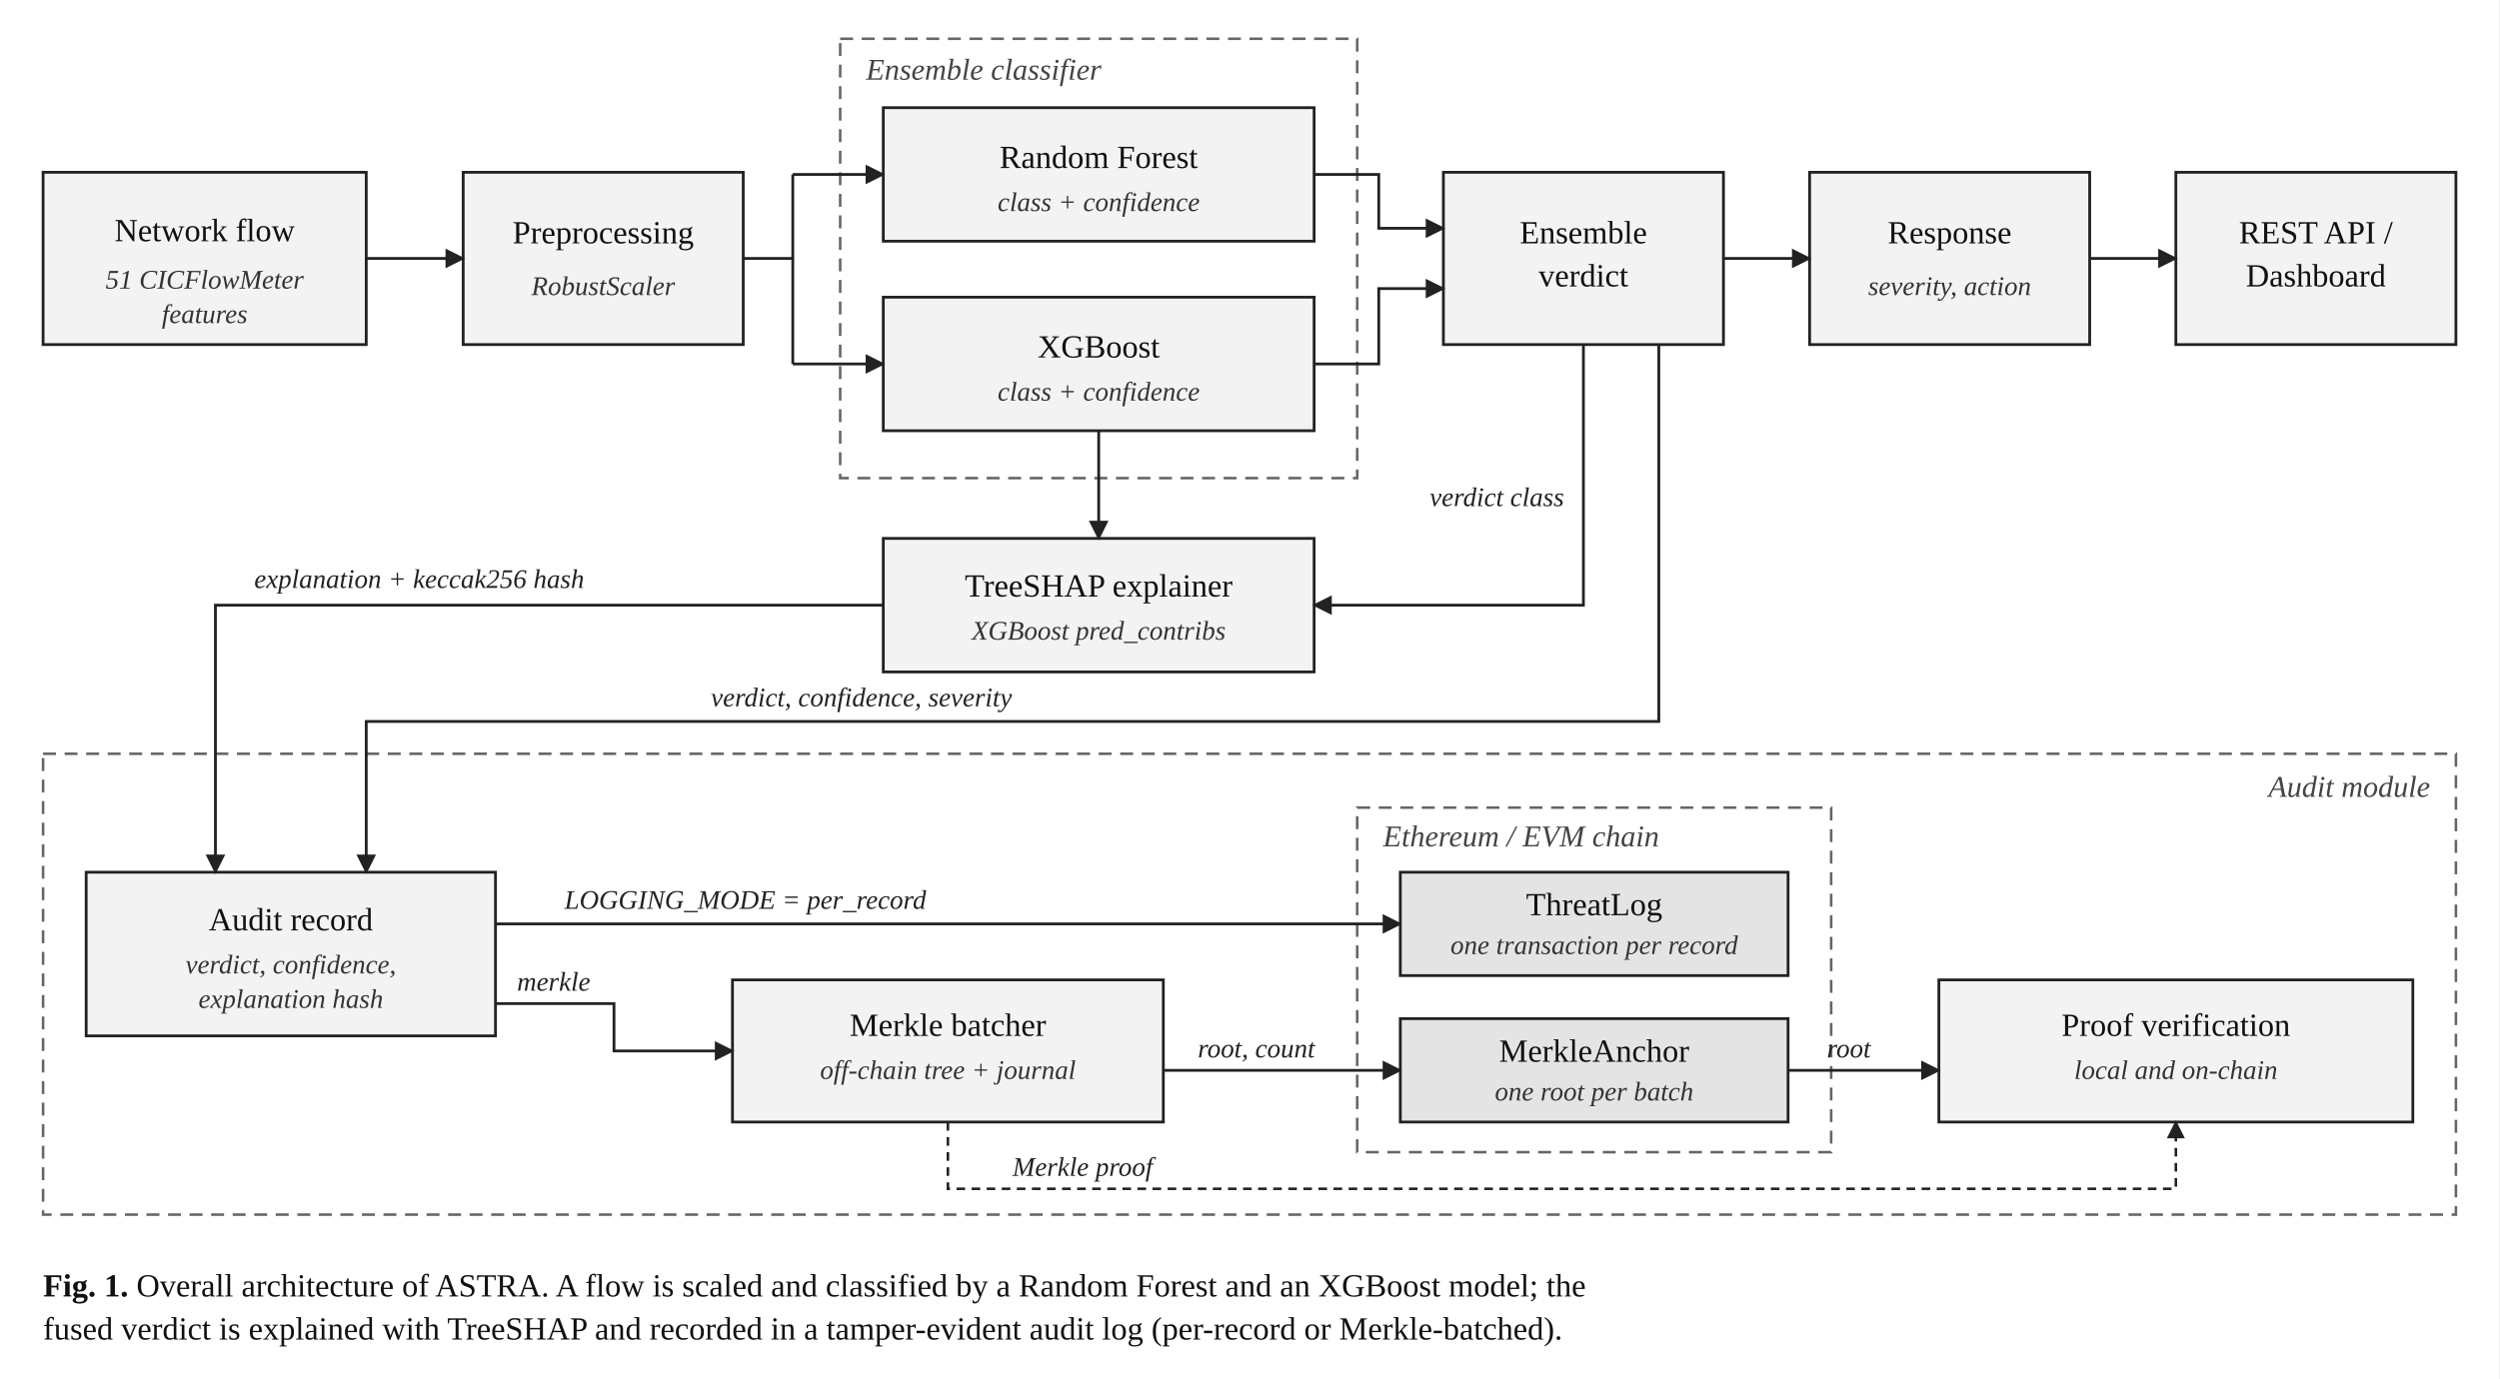
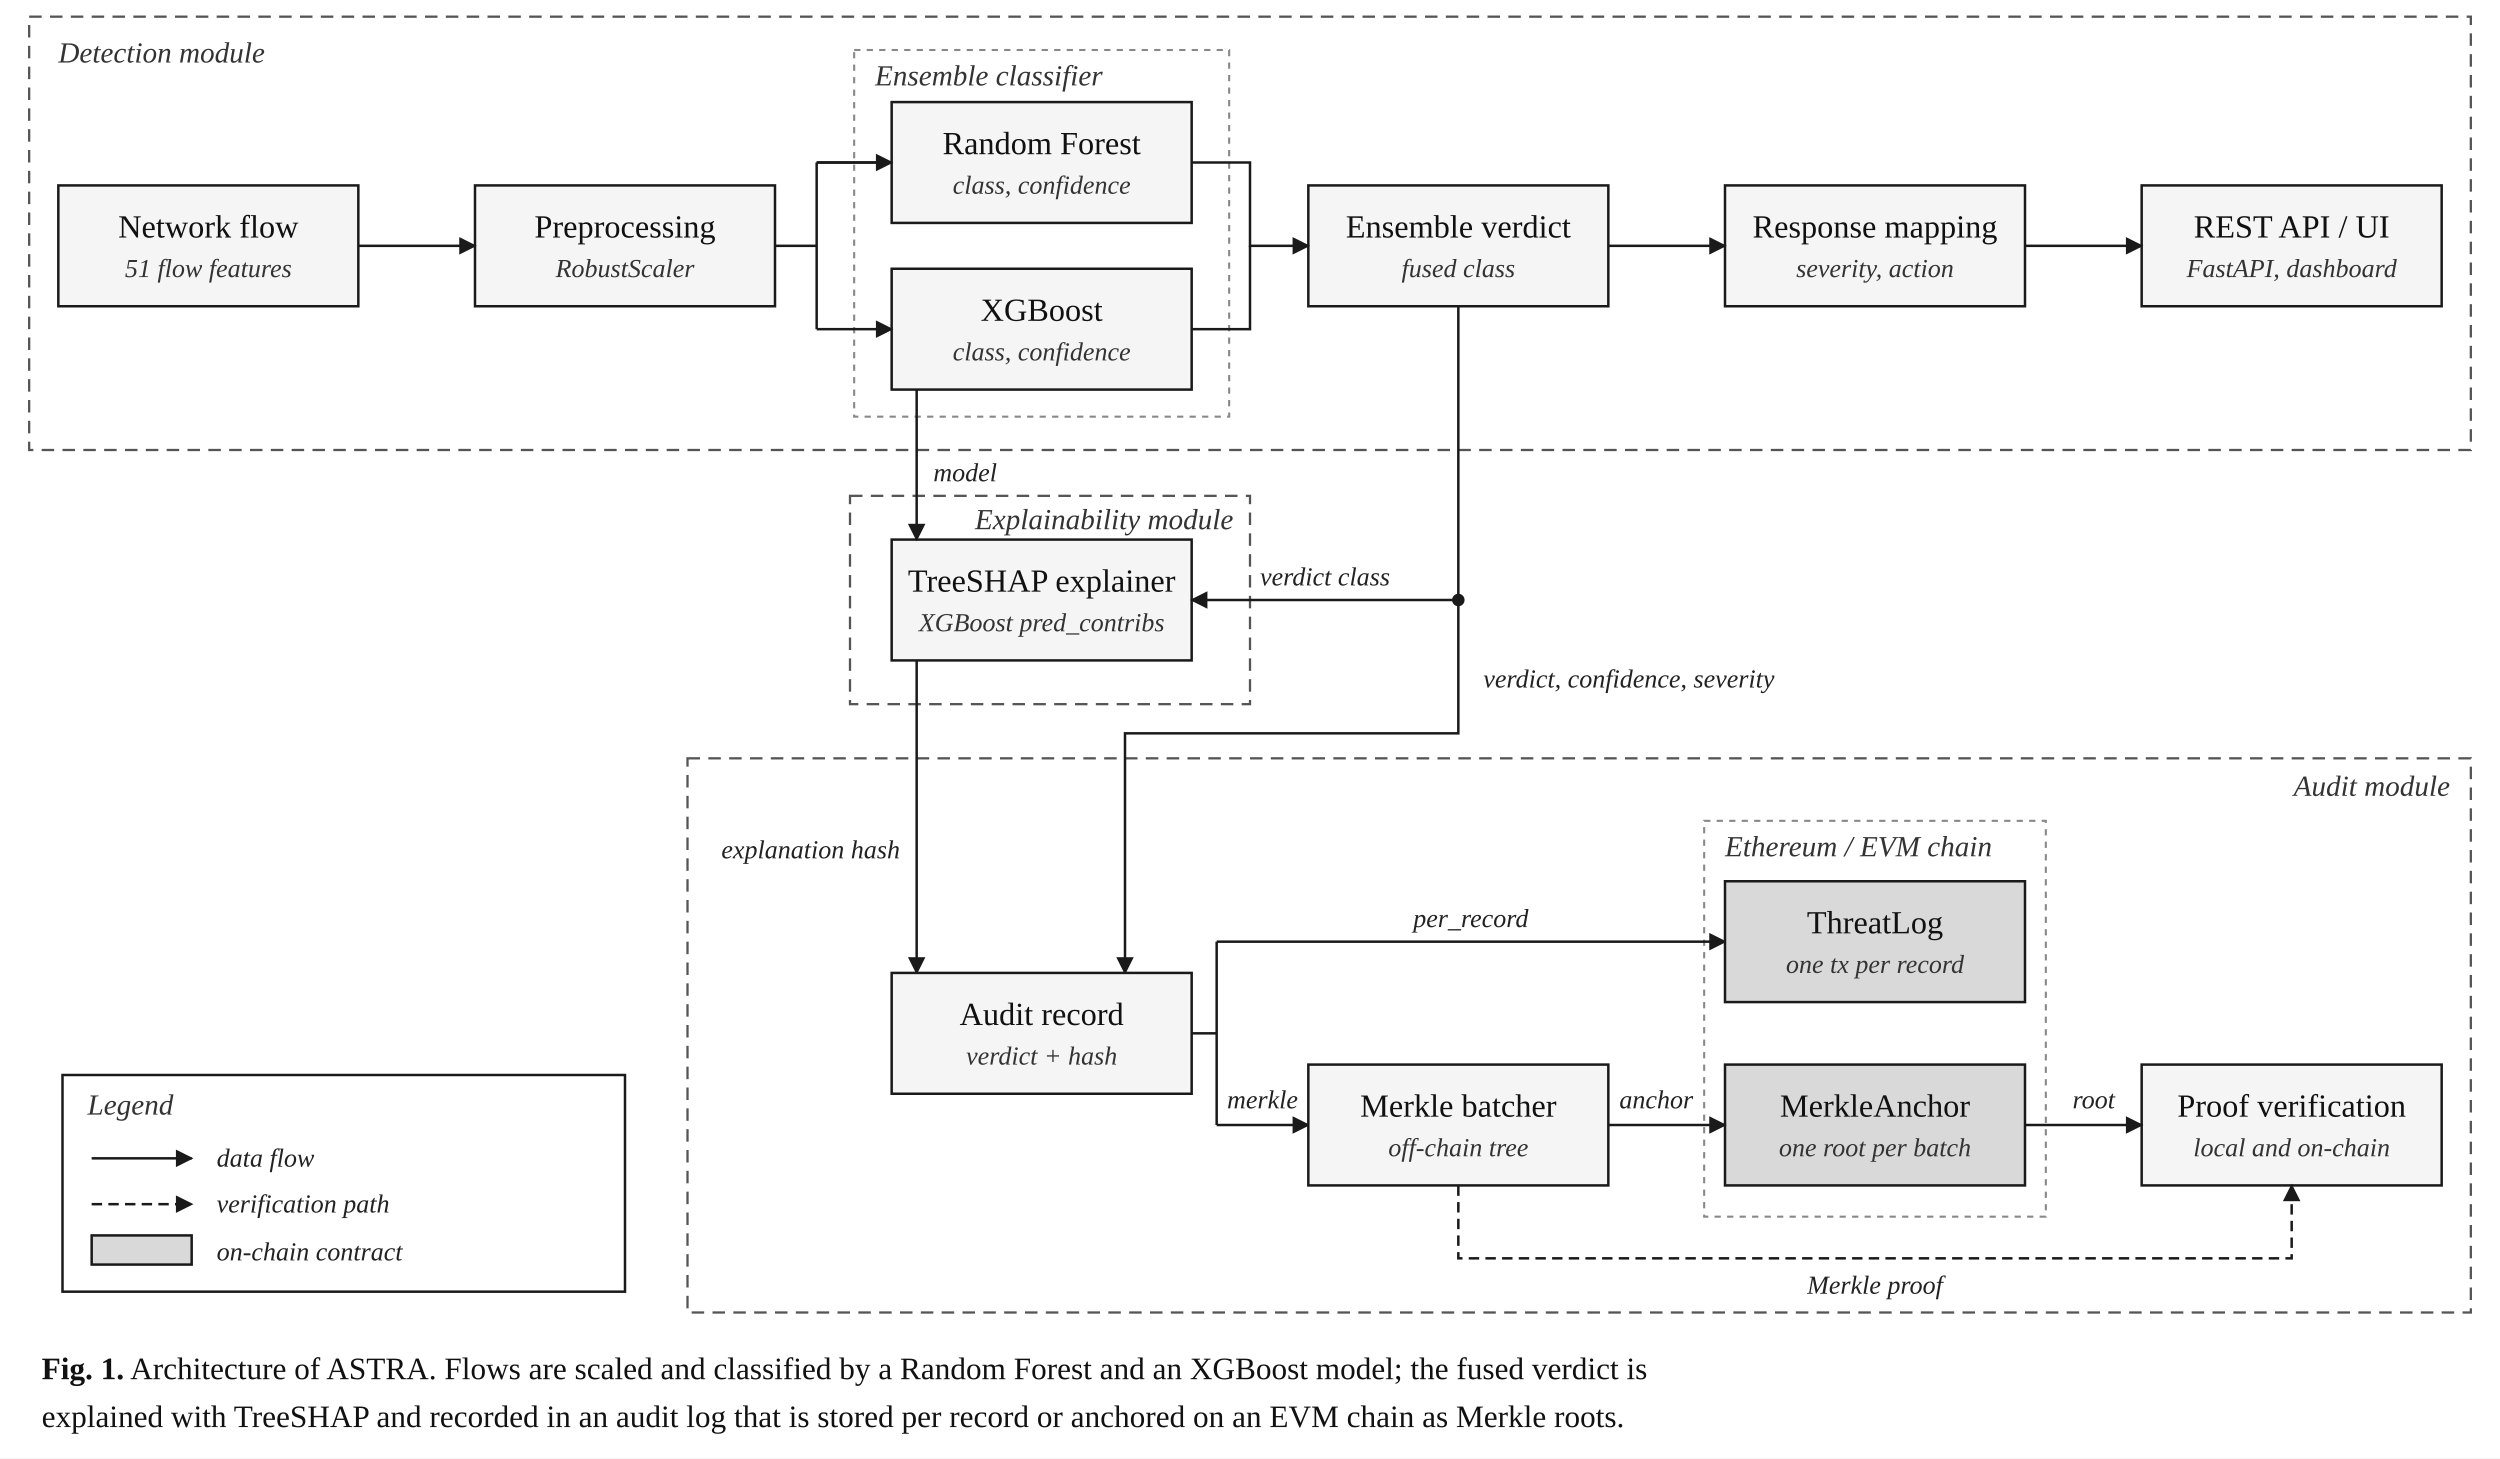
- <svg xmlns="http://www.w3.org/2000/svg" viewBox="0 50 1160 640" width="1160" height="640" font-family="'Times New Roman', Times, 'Liberation Serif', serif">
+ <svg xmlns="http://www.w3.org/2000/svg" viewBox="0 0 1200 700" width="1200" height="700" font-family="'Times New Roman', Times, 'Liberation Serif', 'Nimbus Roman', serif">
  <defs>
-     <marker id="a" viewBox="0 0 10 10" refX="9" refY="5" markerWidth="7" markerHeight="7" orient="auto-start-reverse">
-       <path d="M0,0 L10,5 L0,10 z" fill="#222" />
+     <marker id="a" viewBox="0 0 10 10" refX="9" refY="5" markerWidth="7" markerHeight="7" orient="auto">
+       <path d="M0,0 L10,5 L0,10 z" fill="#1a1a1a" />
    </marker>
    <style>
-       .box   { fill:#f3f3f3; stroke:#222; stroke-width:1.3; }
-       .chain { fill:#e4e4e4; stroke:#222; stroke-width:1.3; }
-       .grp   { fill:none; stroke:#666; stroke-width:1.2; stroke-dasharray:6 4; }
-       .ln    { fill:none; stroke:#222; stroke-width:1.3; marker-end:url(#a); }
-       .lp    { fill:none; stroke:#222; stroke-width:1.3; }
-       .ld    { fill:none; stroke:#222; stroke-width:1.2; stroke-dasharray:4 3; marker-end:url(#a); }
-       .t     { font-size:15px; fill:#111; text-anchor:middle; }
-       .s     { font-size:12.5px; fill:#333; text-anchor:middle; font-style:italic; }
-       .g     { font-size:14px; fill:#444; font-style:italic; }
-       .lb    { font-size:12.5px; fill:#222; font-style:italic; }
-       .cap   { font-size:15px; fill:#111; }
-     </style>
+     .box   { fill:#f5f5f5; stroke:#1a1a1a; stroke-width:1.2; }
+     .chain { fill:#d9d9d9; stroke:#1a1a1a; stroke-width:1.2; }
+     .mod   { fill:none; stroke:#555; stroke-width:1.1; stroke-dasharray:6 4; }
+     .sub   { fill:none; stroke:#888; stroke-width:1; stroke-dasharray:3 3; }
+     .ln    { fill:none; stroke:#1a1a1a; stroke-width:1.2; marker-end:url(#a); }
+     .lp    { fill:none; stroke:#1a1a1a; stroke-width:1.2; }
+     .ld    { fill:none; stroke:#1a1a1a; stroke-width:1.2; stroke-dasharray:5 3; marker-end:url(#a); }
+     .t     { font-size:15.5px; fill:#111; text-anchor:middle; }
+     .s     { font-size:12.5px; fill:#333; text-anchor:middle; font-style:italic; }
+     .lb    { font-size:12.5px; fill:#222; font-style:italic; }
+     .mt    { font-size:14px; fill:#333; font-style:italic; }
+     .cap   { font-size:15px; fill:#111; }
+   </style>
  </defs>
-   <rect y="0" width="1160" height="700" fill="#fff" />
-   <rect class="box" x="20" y="130" width="150" height="80" />
-   <text class="t" x="95" y="162">Network flow</text>
-   <text class="s" x="95" y="184">51 CICFlowMeter</text>
-   <text class="s" x="95" y="200">features</text>
-   <rect class="box" x="215" y="130" width="130" height="80" />
-   <text class="t" x="280" y="163">Preprocessing</text>
-   <text class="s" x="280" y="187">RobustScaler</text>
-   <rect class="grp" x="390" y="68" width="240" height="204" />
-   <text class="g" x="402" y="87">Ensemble classifier</text>
-   <rect class="box" x="410" y="100" width="200" height="62" />
-   <text class="t" x="510" y="128">Random Forest</text>
-   <text class="s" x="510" y="148">class + confidence</text>
-   <rect class="box" x="410" y="188" width="200" height="62" />
-   <text class="t" x="510" y="216">XGBoost</text>
-   <text class="s" x="510" y="236">class + confidence</text>
-   <rect class="box" x="670" y="130" width="130" height="80" />
-   <text class="t" x="735" y="163">Ensemble</text>
-   <text class="t" x="735" y="183">verdict</text>
-   <rect class="box" x="840" y="130" width="130" height="80" />
-   <text class="t" x="905" y="163">Response</text>
-   <text class="s" x="905" y="187">severity, action</text>
-   <rect class="box" x="1010" y="130" width="130" height="80" />
-   <text class="t" x="1075" y="163">REST API /</text>
-   <text class="t" x="1075" y="183">Dashboard</text>
-   <path class="ln" d="M170,170 H215" />
-   <path class="lp" d="M345,170 H368" />
-   <path class="lp" d="M368,131 V219" />
-   <path class="ln" d="M368,131 H410" />
-   <path class="ln" d="M368,219 H410" />
-   <path class="ln" d="M610,131 H640 V156 H670" />
-   <path class="ln" d="M610,219 H640 V184 H670" />
-   <path class="ln" d="M800,170 H840" />
-   <path class="ln" d="M970,170 H1010" />
-   <rect class="box" x="410" y="300" width="200" height="62" />
-   <text class="t" x="510" y="327">TreeSHAP explainer</text>
-   <text class="s" x="510" y="347">XGBoost pred_contribs</text>
-   <path class="ln" d="M510,250 V300" />
-   <path class="ln" d="M735,210 V331 H610" />
-   <text class="lb" x="726" y="285" text-anchor="end">verdict class</text>
-   <rect class="grp" x="20" y="400" width="1120" height="214" />
-   <text class="g" x="1128" y="420" text-anchor="end">Audit module</text>
-   <rect class="box" x="40" y="455" width="190" height="76" />
-   <text class="t" x="135" y="482">Audit record</text>
-   <text class="s" x="135" y="502">verdict, confidence,</text>
-   <text class="s" x="135" y="518">explanation hash</text>
-   <path class="ln" d="M410,331 H100 V455" />
-   <text class="lb" x="118" y="323">explanation + keccak256 hash</text>
-   <path class="ln" d="M770,210 V385 H170 V455" />
-   <text class="lb" x="330" y="378">verdict, confidence, severity</text>
-   <rect class="grp" x="630" y="425" width="220" height="160" />
-   <text class="g" x="642" y="443">Ethereum / EVM chain</text>
-   <rect class="chain" x="650" y="455" width="180" height="48" />
-   <text class="t" x="740" y="475">ThreatLog</text>
-   <text class="s" x="740" y="493">one transaction per record</text>
-   <rect class="chain" x="650" y="523" width="180" height="48" />
-   <text class="t" x="740" y="543">MerkleAnchor</text>
-   <text class="s" x="740" y="561">one root per batch</text>
-   <rect class="box" x="340" y="505" width="200" height="66" />
-   <text class="t" x="440" y="531">Merkle batcher</text>
-   <text class="s" x="440" y="551">off-chain tree + journal</text>
-   <rect class="box" x="900" y="505" width="220" height="66" />
-   <text class="t" x="1010" y="531">Proof verification</text>
-   <text class="s" x="1010" y="551">local and on-chain</text>
-   <path class="ln" d="M230,479 H650" />
-   <text class="lb" x="262" y="472">LOGGING_MODE = per_record</text>
-   <path class="ln" d="M230,516 H285 V538 H340" />
-   <text class="lb" x="240" y="510">merkle</text>
-   <path class="ln" d="M540,547 H650" />
-   <text class="lb" x="556" y="541">root, count</text>
-   <path class="ln" d="M830,547 H900" />
-   <text class="lb" x="848" y="541">root</text>
-   <path class="ld" d="M440,571 V602 H1010 V571" />
-   <text class="lb" x="470" y="596">Merkle proof</text>
-   <text class="cap" x="20" y="652">
-     <tspan font-weight="bold">Fig. 1.</tspan> Overall architecture of ASTRA. A flow is scaled and classified by a Random Forest and an XGBoost model; the</text>
-   <text class="cap" x="20" y="672">fused verdict is explained with TreeSHAP and recorded in a tamper-evident audit log (per-record or Merkle-batched).</text>
+   <rect width="1200" height="700" fill="#ffffff" />
+   <rect class="mod" x="14" y="8" width="1172" height="208" />
+   <text class="mt" x="28" y="30">Detection module</text>
+   <rect class="sub" x="410" y="24" width="180" height="176" />
+   <text class="mt" x="420" y="41">Ensemble classifier</text>
+   <rect class="mod" x="408" y="238" width="192" height="100" />
+   <text class="mt" x="592" y="254" text-anchor="end">Explainability module</text>
+   <rect class="mod" x="330" y="364" width="856" height="266" />
+   <text class="mt" x="1176" y="382" text-anchor="end">Audit module</text>
+   <rect class="sub" x="818" y="394" width="164" height="190" />
+   <text class="mt" x="828" y="411">Ethereum / EVM chain</text>
+   <rect class="box" x="28" y="89" width="144" height="58" />
+   <text class="t" x="100" y="114">Network flow</text>
+   <text class="s" x="100" y="133">51 flow features</text>
+   <rect class="box" x="228" y="89" width="144" height="58" />
+   <text class="t" x="300" y="114">Preprocessing</text>
+   <text class="s" x="300" y="133">RobustScaler</text>
+   <rect class="box" x="428" y="49" width="144" height="58" />
+   <text class="t" x="500" y="74">Random Forest</text>
+   <text class="s" x="500" y="93">class, confidence</text>
+   <rect class="box" x="428" y="129" width="144" height="58" />
+   <text class="t" x="500" y="154">XGBoost</text>
+   <text class="s" x="500" y="173">class, confidence</text>
+   <rect class="box" x="628" y="89" width="144" height="58" />
+   <text class="t" x="700" y="114">Ensemble verdict</text>
+   <text class="s" x="700" y="133">fused class</text>
+   <rect class="box" x="828" y="89" width="144" height="58" />
+   <text class="t" x="900" y="114">Response mapping</text>
+   <text class="s" x="900" y="133">severity, action</text>
+   <rect class="box" x="1028" y="89" width="144" height="58" />
+   <text class="t" x="1100" y="114">REST API / UI</text>
+   <text class="s" x="1100" y="133">FastAPI, dashboard</text>
+   <path class="ln" d="M172,118 H228" />
+   <path class="lp" d="M372,118 H392 M392,78 V158 M392,78 H428" />
+   <path class="ln" d="M392,78 H428" />
+   <path class="ln" d="M392,158 H428" />
+   <path class="ln" d="M572,78 H600 V118 H628" />
+   <path class="lp" d="M572,158 H600 V118" />
+   <path class="ln" d="M772,118 H828" />
+   <path class="ln" d="M972,118 H1028" />
+   <rect class="box" x="428" y="259" width="144" height="58" />
+   <text class="t" x="500" y="284">TreeSHAP explainer</text>
+   <text class="s" x="500" y="303">XGBoost pred_contribs</text>
+   <path class="ln" d="M440,187 V259" />
+   <text class="lb" x="448" y="231" text-anchor="start">model</text>
+   <path class="ln" d="M700,147 V352 H540 V467" />
+   <circle cx="700" cy="288" r="3" fill="#1a1a1a" />
+   <path class="ln" d="M700,288 H572" />
+   <text class="lb" x="636" y="281" text-anchor="middle">verdict class</text>
+   <text class="lb" x="712" y="330" text-anchor="start">verdict, confidence, severity</text>
+   <path class="ln" d="M440,317 V467" />
+   <text class="lb" x="432" y="412" text-anchor="end">explanation hash</text>
+   <rect class="box" x="428" y="467" width="144" height="58" />
+   <text class="t" x="500" y="492">Audit record</text>
+   <text class="s" x="500" y="511">verdict + hash</text>
+   <path class="lp" d="M572,496 H584" />
+   <path class="lp" d="M584,452 V540" />
+   <path class="ln" d="M584,452 H828" />
+   <path class="ln" d="M584,540 H628" />
+   <text class="lb" x="706" y="445" text-anchor="middle">per_record</text>
+   <text class="lb" x="606" y="532" text-anchor="middle">merkle</text>
+   <rect class="chain" x="828" y="423" width="144" height="58" />
+   <text class="t" x="900" y="448">ThreatLog</text>
+   <text class="s" x="900" y="467">one tx per record</text>
+   <rect class="box" x="628" y="511" width="144" height="58" />
+   <text class="t" x="700" y="536">Merkle batcher</text>
+   <text class="s" x="700" y="555">off-chain tree</text>
+   <rect class="chain" x="828" y="511" width="144" height="58" />
+   <text class="t" x="900" y="536">MerkleAnchor</text>
+   <text class="s" x="900" y="555">one root per batch</text>
+   <rect class="box" x="1028" y="511" width="144" height="58" />
+   <text class="t" x="1100" y="536">Proof verification</text>
+   <text class="s" x="1100" y="555">local and on-chain</text>
+   <path class="ln" d="M772,540 H828" />
+   <text class="lb" x="795" y="532" text-anchor="middle">anchor</text>
+   <path class="ln" d="M972,540 H1028" />
+   <text class="lb" x="1005" y="532" text-anchor="middle">root</text>
+   <path class="ld" d="M700,569 V604 H1100 V569" />
+   <text class="lb" x="900" y="621" text-anchor="middle">Merkle proof</text>
+   <rect class="lp" x="30" y="516" width="270" height="104" fill="none" stroke="#777" stroke-width="1" />
+   <text class="mt" x="42" y="535">Legend</text>
+   <path class="ln" d="M44,556 H92" />
+   <text class="lb" x="104" y="560">data flow</text>
+   <path class="ld" d="M44,578 H92" />
+   <text class="lb" x="104" y="582">verification path</text>
+   <rect class="chain" x="44" y="593" width="48" height="14" />
+   <text class="lb" x="104" y="605">on-chain contract</text>
+   <text class="cap" x="20" y="662">
+     <tspan font-weight="bold">Fig. 1.</tspan> Architecture of ASTRA. Flows are scaled and classified by a Random Forest and an XGBoost model; the fused verdict is</text>
+   <text class="cap" x="20" y="685">explained with TreeSHAP and recorded in an audit log that is stored per record or anchored on an EVM chain as Merkle roots.</text>
</svg>
